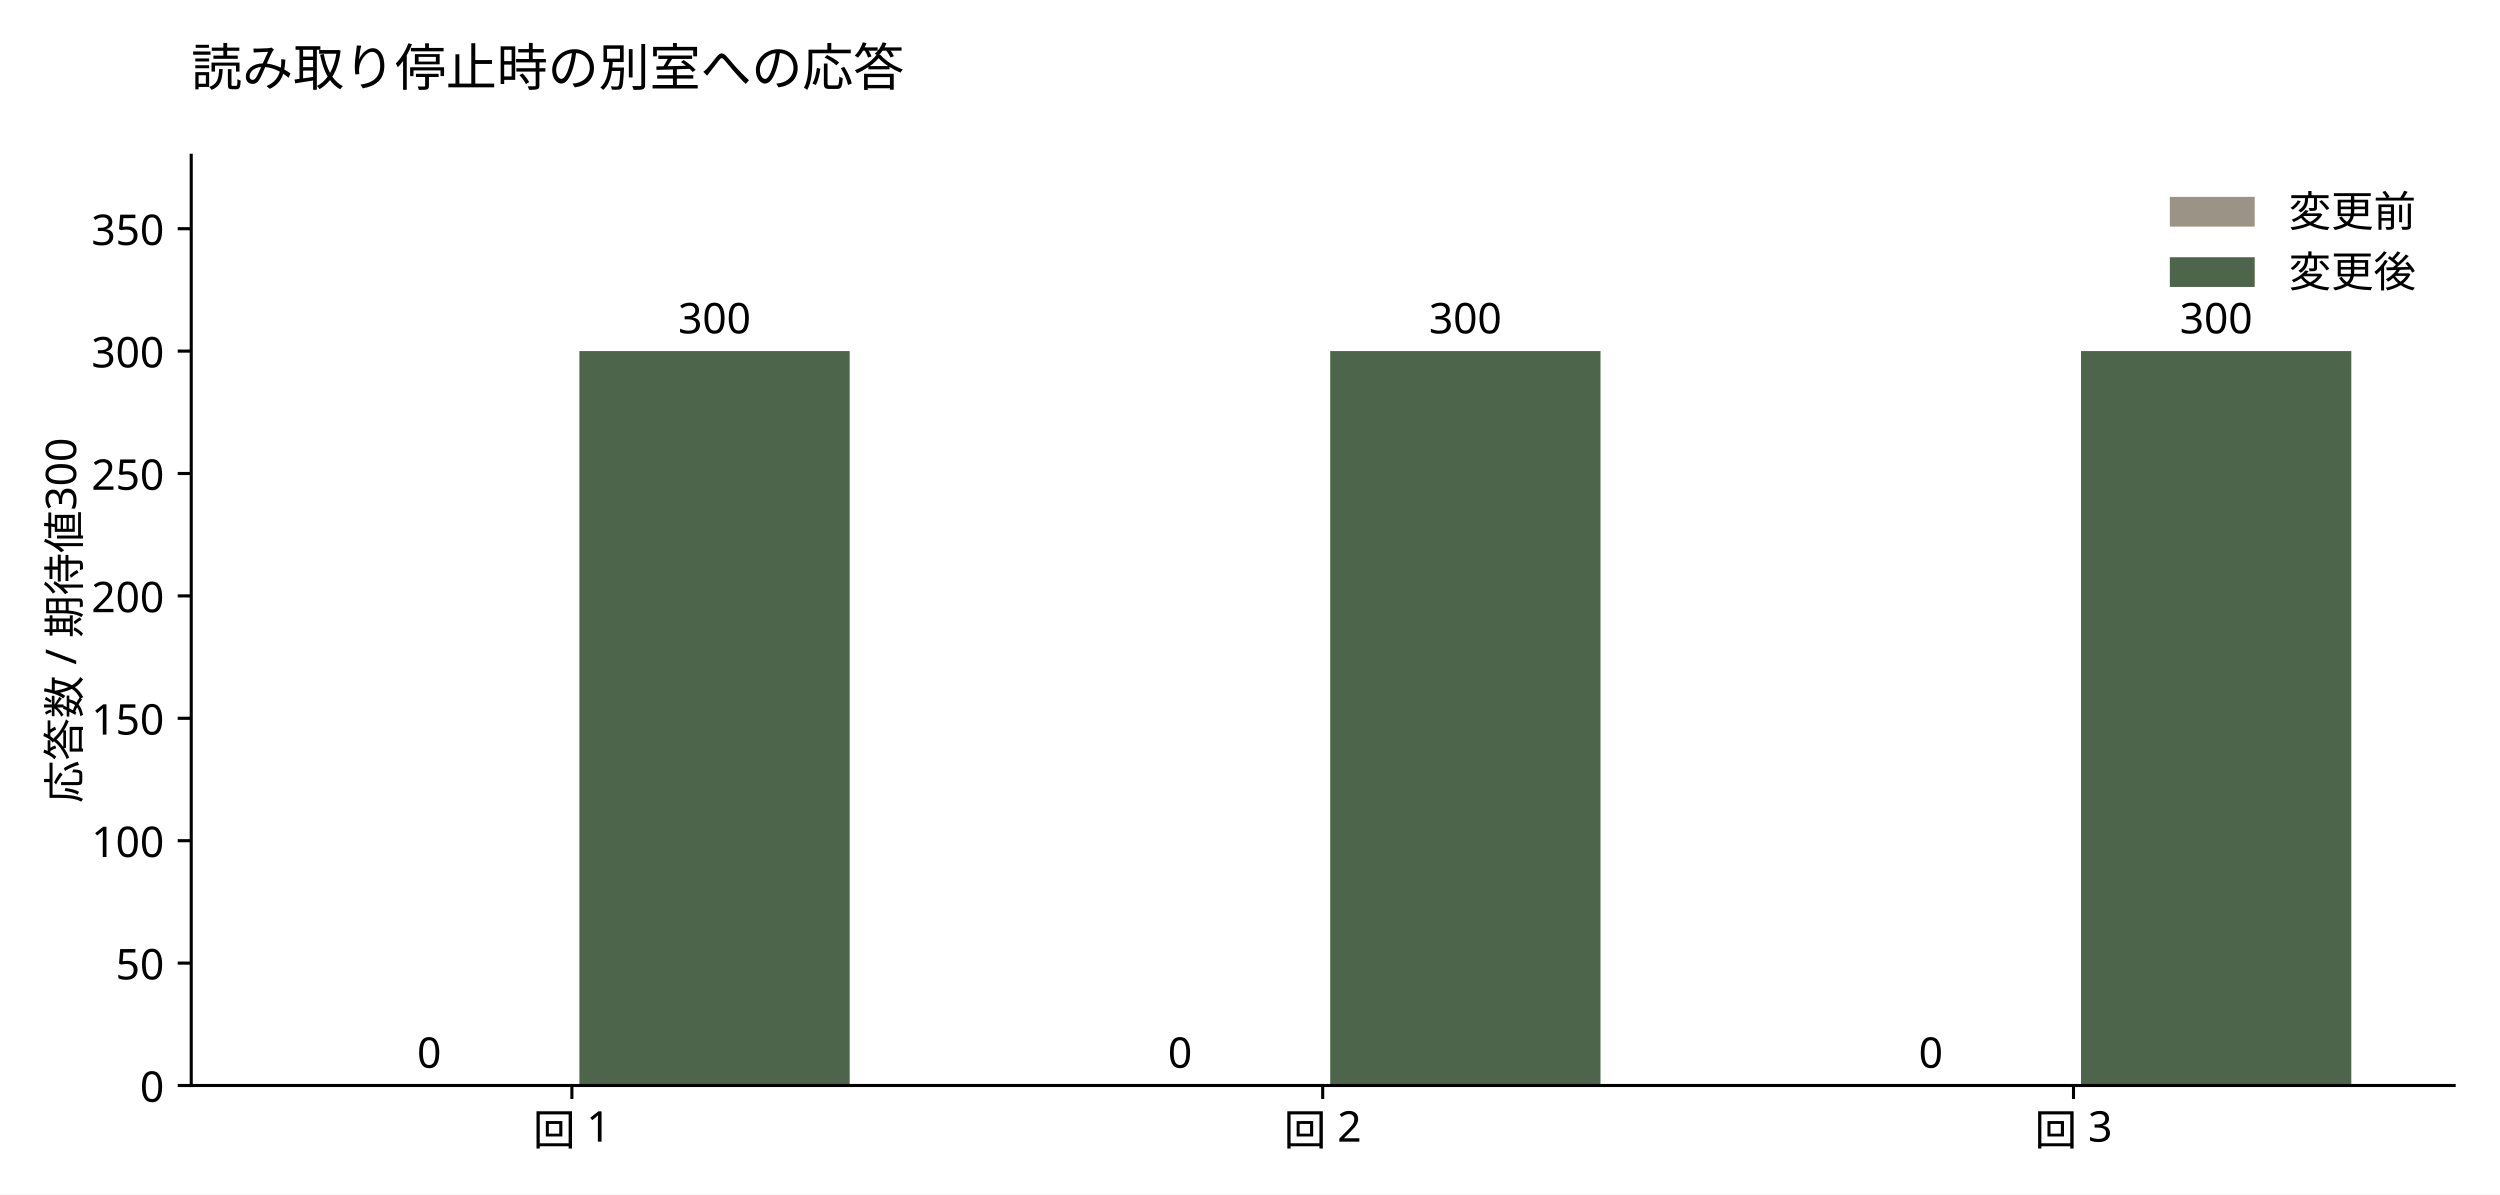
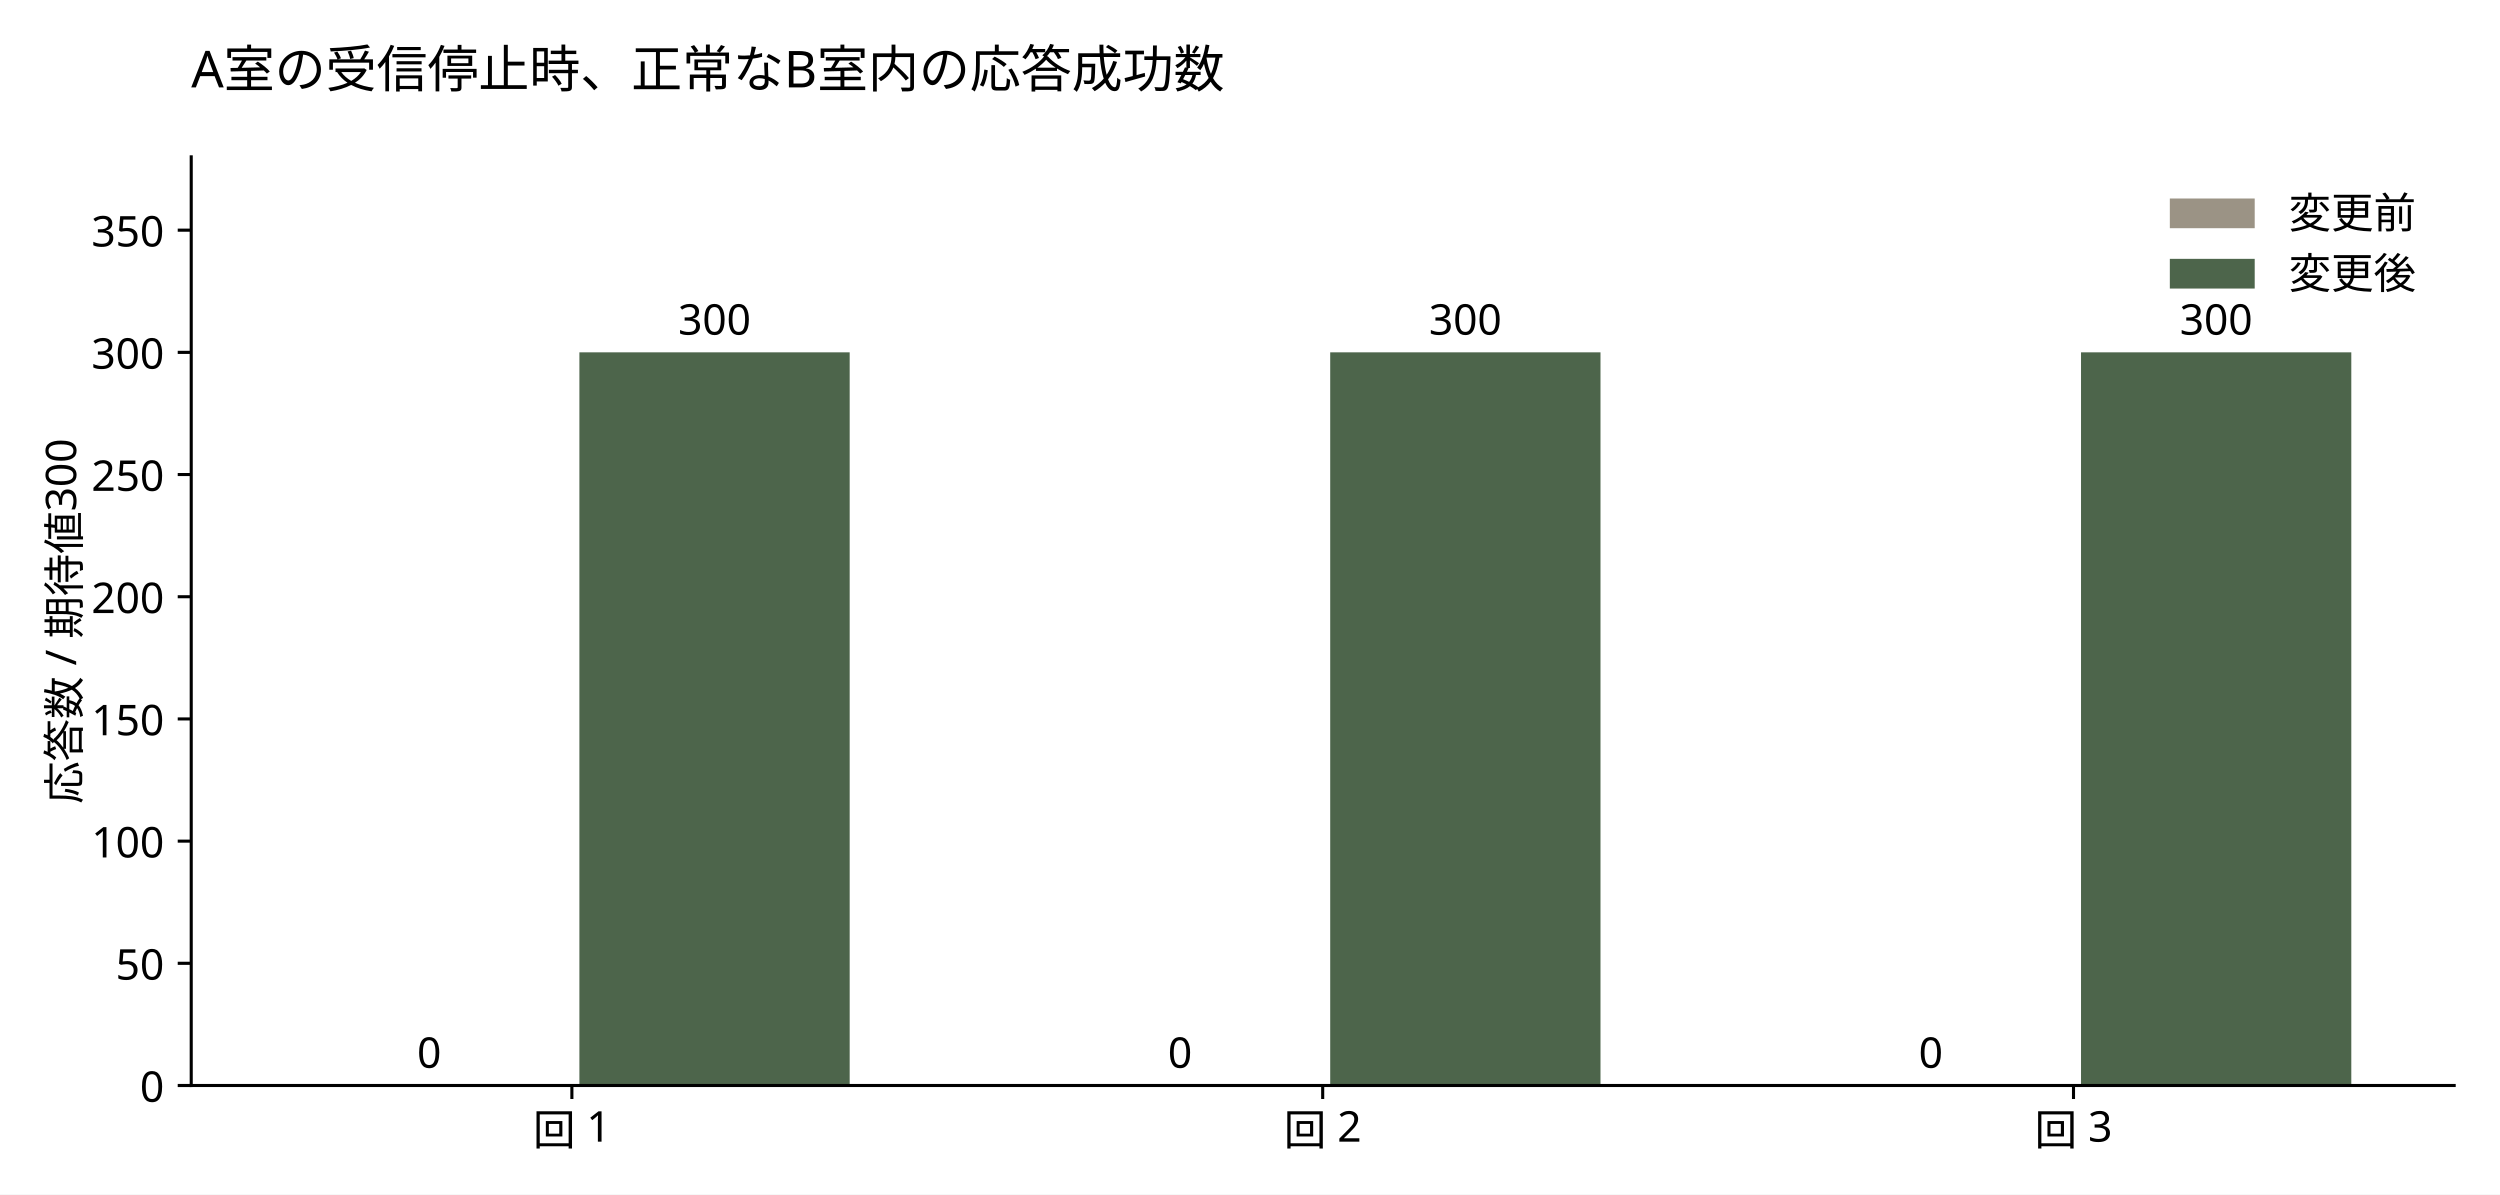
<svg xmlns="http://www.w3.org/2000/svg" xmlns:xlink="http://www.w3.org/1999/xlink" width="648pt" height="309.6pt" viewBox="0 0 648 309.6" version="1.1">
  <defs>
    <style type="text/css">*{stroke-linejoin: round; stroke-linecap: butt}</style>
  </defs>
  <g id="figure_1">
    <g id="patch_1">
      <path d="M 0 309.6 L 648 309.6 L 648 0 L 0 0 z " style="fill: #ffffff" />
    </g>
    <g id="axes_1">
      <g id="patch_2">
-         <path d="M 49.565 281.36 L 636.12 281.36 L 636.12 40.241 L 49.565 40.241 z " style="fill: #ffffff" />
+         <path d="M 49.565 281.36 L 636.12 281.36 L 636.12 40.657 L 49.565 40.657 z " style="fill: #ffffff" />
      </g>
      <g id="patch_3">
-         <path d="M 76.227 281.36 L 146.286 281.36 L 146.286 281.36 L 76.227 281.36 z " clip-path="url(#p14ebb9f517)" style="fill: #9b9385" />
+         <path d="M 76.227 281.36 L 146.286 281.36 L 146.286 281.36 L 76.227 281.36 z " clip-path="url(#p5bcf255af4)" style="fill: #9b9385" />
      </g>
      <g id="patch_4">
-         <path d="M 270.837 281.36 L 340.896 281.36 L 340.896 281.36 L 270.837 281.36 z " clip-path="url(#p14ebb9f517)" style="fill: #9b9385" />
+         <path d="M 270.837 281.36 L 340.896 281.36 L 340.896 281.36 L 270.837 281.36 z " clip-path="url(#p5bcf255af4)" style="fill: #9b9385" />
      </g>
      <g id="patch_5">
-         <path d="M 465.447 281.36 L 535.507 281.36 L 535.507 281.36 L 465.447 281.36 z " clip-path="url(#p14ebb9f517)" style="fill: #9b9385" />
+         <path d="M 465.447 281.36 L 535.507 281.36 L 535.507 281.36 L 465.447 281.36 z " clip-path="url(#p5bcf255af4)" style="fill: #9b9385" />
      </g>
      <g id="patch_6">
-         <path d="M 150.178 281.36 L 220.238 281.36 L 220.238 91.003 L 150.178 91.003 z " clip-path="url(#p14ebb9f517)" style="fill: #4d654b" />
+         <path d="M 150.178 281.36 L 220.238 281.36 L 220.238 91.332 L 150.178 91.332 z " clip-path="url(#p5bcf255af4)" style="fill: #4d654b" />
      </g>
      <g id="patch_7">
-         <path d="M 344.789 281.36 L 414.848 281.36 L 414.848 91.003 L 344.789 91.003 z " clip-path="url(#p14ebb9f517)" style="fill: #4d654b" />
+         <path d="M 344.789 281.36 L 414.848 281.36 L 414.848 91.332 L 344.789 91.332 z " clip-path="url(#p5bcf255af4)" style="fill: #4d654b" />
      </g>
      <g id="patch_8">
-         <path d="M 539.399 281.36 L 609.458 281.36 L 609.458 91.003 L 539.399 91.003 z " clip-path="url(#p14ebb9f517)" style="fill: #4d654b" />
+         <path d="M 539.399 281.36 L 609.458 281.36 L 609.458 91.332 L 539.399 91.332 z " clip-path="url(#p5bcf255af4)" style="fill: #4d654b" />
      </g>
      <g id="matplotlib.axis_1">
        <g id="xtick_1">
          <g id="line2d_1">
            <defs>
-               <path id="mf4d90f0691" d="M 0 0 L 0 3.5 " style="stroke: #000000; stroke-width: 0.8" />
+               <path id="md247baff5c" d="M 0 0 L 0 3.5 " style="stroke: #000000; stroke-width: 0.8" />
            </defs>
            <g>
-               <use xlink:href="#mf4d90f0691" x="148.232" y="281.36" style="stroke: #000000; stroke-width: 0.8" />
+               <use xlink:href="#md247baff5c" x="148.232" y="281.36" style="stroke: #000000; stroke-width: 0.8" />
            </g>
          </g>
          <g id="text_1">
            <text style="font-size: 11px; font-family: 'MS Gothic'; text-anchor: middle" x="148.232" y="296.825" transform="rotate(-0 148.2323 296.8248)">回 1</text>
          </g>
        </g>
        <g id="xtick_2">
          <g id="line2d_2">
            <g>
-               <use xlink:href="#mf4d90f0691" x="342.842" y="281.36" style="stroke: #000000; stroke-width: 0.8" />
+               <use xlink:href="#md247baff5c" x="342.842" y="281.36" style="stroke: #000000; stroke-width: 0.8" />
            </g>
          </g>
          <g id="text_2">
            <text style="font-size: 11px; font-family: 'MS Gothic'; text-anchor: middle" x="342.842" y="296.825" transform="rotate(-0 342.8425 296.8248)">回 2</text>
          </g>
        </g>
        <g id="xtick_3">
          <g id="line2d_3">
            <g>
-               <use xlink:href="#mf4d90f0691" x="537.453" y="281.36" style="stroke: #000000; stroke-width: 0.8" />
+               <use xlink:href="#md247baff5c" x="537.453" y="281.36" style="stroke: #000000; stroke-width: 0.8" />
            </g>
          </g>
          <g id="text_3">
            <text style="font-size: 11px; font-family: 'MS Gothic'; text-anchor: middle" x="537.453" y="296.825" transform="rotate(-0 537.4527 296.8248)">回 3</text>
          </g>
        </g>
      </g>
      <g id="matplotlib.axis_2">
        <g id="ytick_1">
          <g id="line2d_4">
            <defs>
-               <path id="m3ff117a896" d="M 0 0 L -3.5 0 " style="stroke: #000000; stroke-width: 0.8" />
+               <path id="m678b4e6aa6" d="M 0 0 L -3.5 0 " style="stroke: #000000; stroke-width: 0.8" />
            </defs>
            <g>
-               <use xlink:href="#m3ff117a896" x="49.565" y="281.36" style="stroke: #000000; stroke-width: 0.8" />
+               <use xlink:href="#m678b4e6aa6" x="49.565" y="281.36" style="stroke: #000000; stroke-width: 0.8" />
            </g>
          </g>
          <g id="text_4">
            <text style="font-size: 11px; font-family: 'MS Gothic'; text-anchor: end" x="42.565" y="285.592" transform="rotate(-0 42.565 285.5924)">0</text>
          </g>
        </g>
        <g id="ytick_2">
          <g id="line2d_5">
            <g>
-               <use xlink:href="#m3ff117a896" x="49.565" y="249.634" style="stroke: #000000; stroke-width: 0.8" />
+               <use xlink:href="#m678b4e6aa6" x="49.565" y="249.689" style="stroke: #000000; stroke-width: 0.8" />
            </g>
          </g>
          <g id="text_5">
-             <text style="font-size: 11px; font-family: 'MS Gothic'; text-anchor: end" x="42.565" y="253.866" transform="rotate(-0 42.565 253.8663)">50</text>
+             <text style="font-size: 11px; font-family: 'MS Gothic'; text-anchor: end" x="42.565" y="253.921" transform="rotate(-0 42.565 253.921)">50</text>
          </g>
        </g>
        <g id="ytick_3">
          <g id="line2d_6">
            <g>
-               <use xlink:href="#m3ff117a896" x="49.565" y="217.908" style="stroke: #000000; stroke-width: 0.8" />
+               <use xlink:href="#m678b4e6aa6" x="49.565" y="218.017" style="stroke: #000000; stroke-width: 0.8" />
            </g>
          </g>
          <g id="text_6">
-             <text style="font-size: 11px; font-family: 'MS Gothic'; text-anchor: end" x="42.565" y="222.14" transform="rotate(-0 42.565 222.1401)">100</text>
+             <text style="font-size: 11px; font-family: 'MS Gothic'; text-anchor: end" x="42.565" y="222.25" transform="rotate(-0 42.565 222.2497)">100</text>
          </g>
        </g>
        <g id="ytick_4">
          <g id="line2d_7">
            <g>
-               <use xlink:href="#m3ff117a896" x="49.565" y="186.182" style="stroke: #000000; stroke-width: 0.8" />
+               <use xlink:href="#m678b4e6aa6" x="49.565" y="186.346" style="stroke: #000000; stroke-width: 0.8" />
            </g>
          </g>
          <g id="text_7">
-             <text style="font-size: 11px; font-family: 'MS Gothic'; text-anchor: end" x="42.565" y="190.414" transform="rotate(-0 42.565 190.414)">150</text>
+             <text style="font-size: 11px; font-family: 'MS Gothic'; text-anchor: end" x="42.565" y="190.578" transform="rotate(-0 42.565 190.5783)">150</text>
          </g>
        </g>
        <g id="ytick_5">
          <g id="line2d_8">
            <g>
-               <use xlink:href="#m3ff117a896" x="49.565" y="154.455" style="stroke: #000000; stroke-width: 0.8" />
+               <use xlink:href="#m678b4e6aa6" x="49.565" y="154.674" style="stroke: #000000; stroke-width: 0.8" />
            </g>
          </g>
          <g id="text_8">
-             <text style="font-size: 11px; font-family: 'MS Gothic'; text-anchor: end" x="42.565" y="158.688" transform="rotate(-0 42.565 158.6878)">200</text>
+             <text style="font-size: 11px; font-family: 'MS Gothic'; text-anchor: end" x="42.565" y="158.907" transform="rotate(-0 42.565 158.9069)">200</text>
          </g>
        </g>
        <g id="ytick_6">
          <g id="line2d_9">
            <g>
-               <use xlink:href="#m3ff117a896" x="49.565" y="122.729" style="stroke: #000000; stroke-width: 0.8" />
+               <use xlink:href="#m678b4e6aa6" x="49.565" y="123.003" style="stroke: #000000; stroke-width: 0.8" />
            </g>
          </g>
          <g id="text_9">
-             <text style="font-size: 11px; font-family: 'MS Gothic'; text-anchor: end" x="42.565" y="126.962" transform="rotate(-0 42.565 126.9617)">250</text>
+             <text style="font-size: 11px; font-family: 'MS Gothic'; text-anchor: end" x="42.565" y="127.236" transform="rotate(-0 42.565 127.2355)">250</text>
          </g>
        </g>
        <g id="ytick_7">
          <g id="line2d_10">
            <g>
-               <use xlink:href="#m3ff117a896" x="49.565" y="91.003" style="stroke: #000000; stroke-width: 0.8" />
+               <use xlink:href="#m678b4e6aa6" x="49.565" y="91.332" style="stroke: #000000; stroke-width: 0.8" />
            </g>
          </g>
          <g id="text_10">
-             <text style="font-size: 11px; font-family: 'MS Gothic'; text-anchor: end" x="42.565" y="95.236" transform="rotate(-0 42.565 95.23551)">300</text>
+             <text style="font-size: 11px; font-family: 'MS Gothic'; text-anchor: end" x="42.565" y="95.564" transform="rotate(-0 42.565 95.56413)">300</text>
          </g>
        </g>
        <g id="ytick_8">
          <g id="line2d_11">
            <g>
-               <use xlink:href="#m3ff117a896" x="49.565" y="59.277" style="stroke: #000000; stroke-width: 0.8" />
+               <use xlink:href="#m678b4e6aa6" x="49.565" y="59.66" style="stroke: #000000; stroke-width: 0.8" />
            </g>
          </g>
          <g id="text_11">
-             <text style="font-size: 11px; font-family: 'MS Gothic'; text-anchor: end" x="42.565" y="63.509" transform="rotate(-0 42.565 63.50936)">350</text>
+             <text style="font-size: 11px; font-family: 'MS Gothic'; text-anchor: end" x="42.565" y="63.893" transform="rotate(-0 42.565 63.89275)">350</text>
          </g>
        </g>
        <g id="text_12">
-           <text style="font-size: 11px; font-family: 'MS Gothic'; text-anchor: middle" x="20.647" y="160.801" transform="rotate(-90 20.64703 160.8006)">応答数 / 期待値300</text>
+           <text style="font-size: 11px; font-family: 'MS Gothic'; text-anchor: middle" x="20.647" y="161.009" transform="rotate(-90 20.64703 161.0087)">応答数 / 期待値300</text>
        </g>
      </g>
      <g id="patch_9">
-         <path d="M 49.565 281.36 L 49.565 40.241 " style="fill: none; stroke: #000000; stroke-width: 0.8; stroke-linejoin: miter; stroke-linecap: square" />
+         <path d="M 49.565 281.36 L 49.565 40.657 " style="fill: none; stroke: #000000; stroke-width: 0.8; stroke-linejoin: miter; stroke-linecap: square" />
      </g>
      <g id="patch_10">
        <path d="M 49.565 281.36 L 636.12 281.36 " style="fill: none; stroke: #000000; stroke-width: 0.8; stroke-linejoin: miter; stroke-linecap: square" />
      </g>
      <g id="text_13">
-         <text style="font-size: 11px; font-family: 'MS Gothic'; text-anchor: middle" x="111.256" y="276.769" transform="rotate(-0 111.2564 276.7694)">0</text>
+         <text style="font-size: 11px; font-family: 'MS Gothic'; text-anchor: middle" x="111.256" y="276.775" transform="rotate(-0 111.2564 276.7749)">0</text>
      </g>
      <g id="text_14">
-         <text style="font-size: 11px; font-family: 'MS Gothic'; text-anchor: middle" x="305.867" y="276.769" transform="rotate(-0 305.8666 276.7694)">0</text>
+         <text style="font-size: 11px; font-family: 'MS Gothic'; text-anchor: middle" x="305.867" y="276.775" transform="rotate(-0 305.8666 276.7749)">0</text>
      </g>
      <g id="text_15">
-         <text style="font-size: 11px; font-family: 'MS Gothic'; text-anchor: middle" x="500.477" y="276.769" transform="rotate(-0 500.4767 276.7694)">0</text>
+         <text style="font-size: 11px; font-family: 'MS Gothic'; text-anchor: middle" x="500.477" y="276.775" transform="rotate(-0 500.4767 276.7749)">0</text>
      </g>
      <g id="text_16">
-         <text style="font-size: 11px; font-family: 'MS Gothic'; text-anchor: middle" x="185.208" y="86.413" transform="rotate(-0 185.2083 86.41251)">300</text>
+         <text style="font-size: 11px; font-family: 'MS Gothic'; text-anchor: middle" x="185.208" y="86.747" transform="rotate(-0 185.2083 86.7466)">300</text>
      </g>
      <g id="text_17">
-         <text style="font-size: 11px; font-family: 'MS Gothic'; text-anchor: middle" x="379.818" y="86.413" transform="rotate(-0 379.8184 86.41251)">300</text>
+         <text style="font-size: 11px; font-family: 'MS Gothic'; text-anchor: middle" x="379.818" y="86.747" transform="rotate(-0 379.8184 86.7466)">300</text>
      </g>
      <g id="text_18">
-         <text style="font-size: 11px; font-family: 'MS Gothic'; text-anchor: middle" x="574.429" y="86.413" transform="rotate(-0 574.4286 86.41251)">300</text>
+         <text style="font-size: 11px; font-family: 'MS Gothic'; text-anchor: middle" x="574.429" y="86.747" transform="rotate(-0 574.4286 86.7466)">300</text>
      </g>
      <g id="text_19">
-         <text style="font-size: 13.2px; font-family: 'MS Gothic'; text-anchor: start" x="49.565" y="22.241" transform="rotate(-0 49.565 22.24125)">読み取り停止時の別室への応答</text>
+         <text style="font-size: 13.2px; font-family: 'MS Gothic'; text-anchor: start" x="49.565" y="22.657" transform="rotate(-0 49.565 22.6575)">A室の受信停止時、正常なB室内の応答成功数</text>
      </g>
      <g id="legend_1">
        <g id="patch_11">
-           <path d="M 562.42 58.735 L 584.42 58.735 L 584.42 51.035 L 562.42 51.035 z " style="fill: #9b9385" />
+           <path d="M 562.42 59.151 L 584.42 59.151 L 584.42 51.451 L 562.42 51.451 z " style="fill: #9b9385" />
        </g>
        <g id="text_20">
-           <text style="font-size: 11px; font-family: 'MS Gothic'; text-anchor: start" x="593.22" y="58.735" transform="rotate(-0 593.22 58.735)">変更前</text>
+           <text style="font-size: 11px; font-family: 'MS Gothic'; text-anchor: start" x="593.22" y="59.151" transform="rotate(-0 593.22 59.15125)">変更前</text>
        </g>
        <g id="patch_12">
-           <path d="M 562.42 74.376 L 584.42 74.376 L 584.42 66.676 L 562.42 66.676 z " style="fill: #4d654b" />
+           <path d="M 562.42 74.792 L 584.42 74.792 L 584.42 67.092 L 562.42 67.092 z " style="fill: #4d654b" />
        </g>
        <g id="text_21">
-           <text style="font-size: 11px; font-family: 'MS Gothic'; text-anchor: start" x="593.22" y="74.376" transform="rotate(-0 593.22 74.37562)">変更後</text>
+           <text style="font-size: 11px; font-family: 'MS Gothic'; text-anchor: start" x="593.22" y="74.792" transform="rotate(-0 593.22 74.79188)">変更後</text>
        </g>
      </g>
    </g>
  </g>
  <defs>
-     <clipPath id="p14ebb9f517">
-       <rect x="49.565" y="40.241" width="586.555" height="241.119" />
+     <clipPath id="p5bcf255af4">
+       <rect x="49.565" y="40.657" width="586.555" height="240.702" />
    </clipPath>
  </defs>
</svg>
